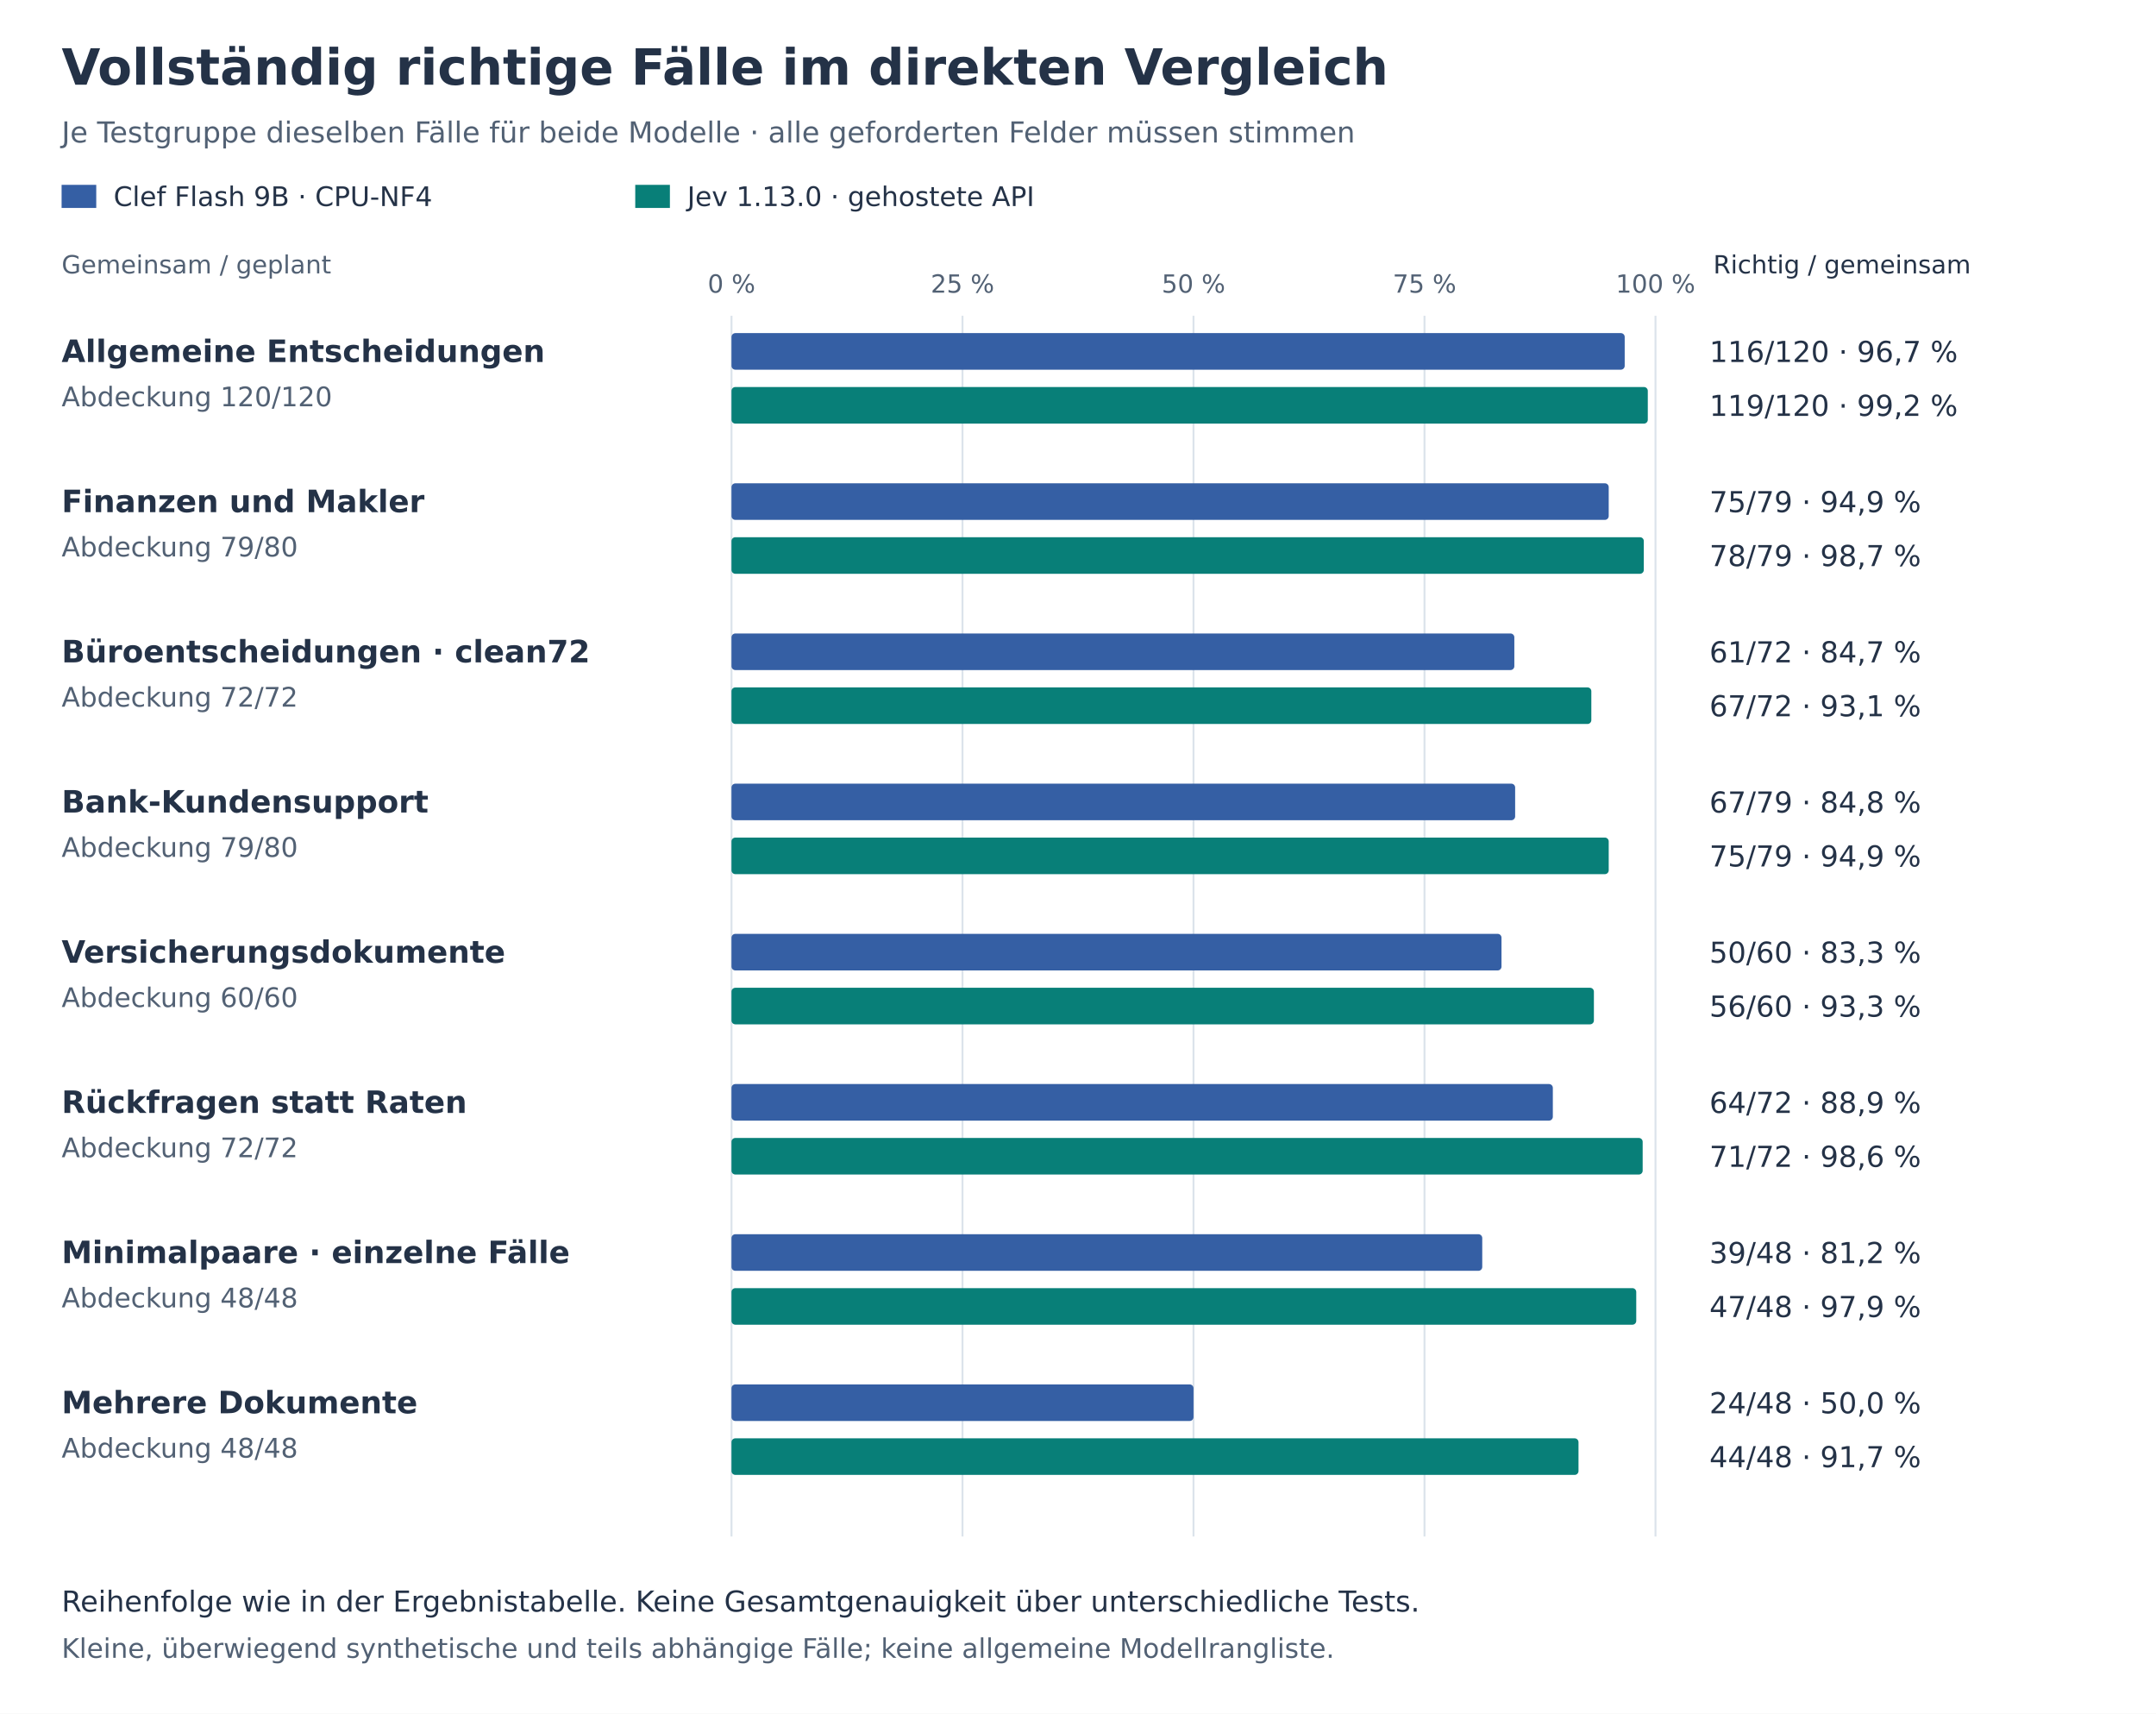
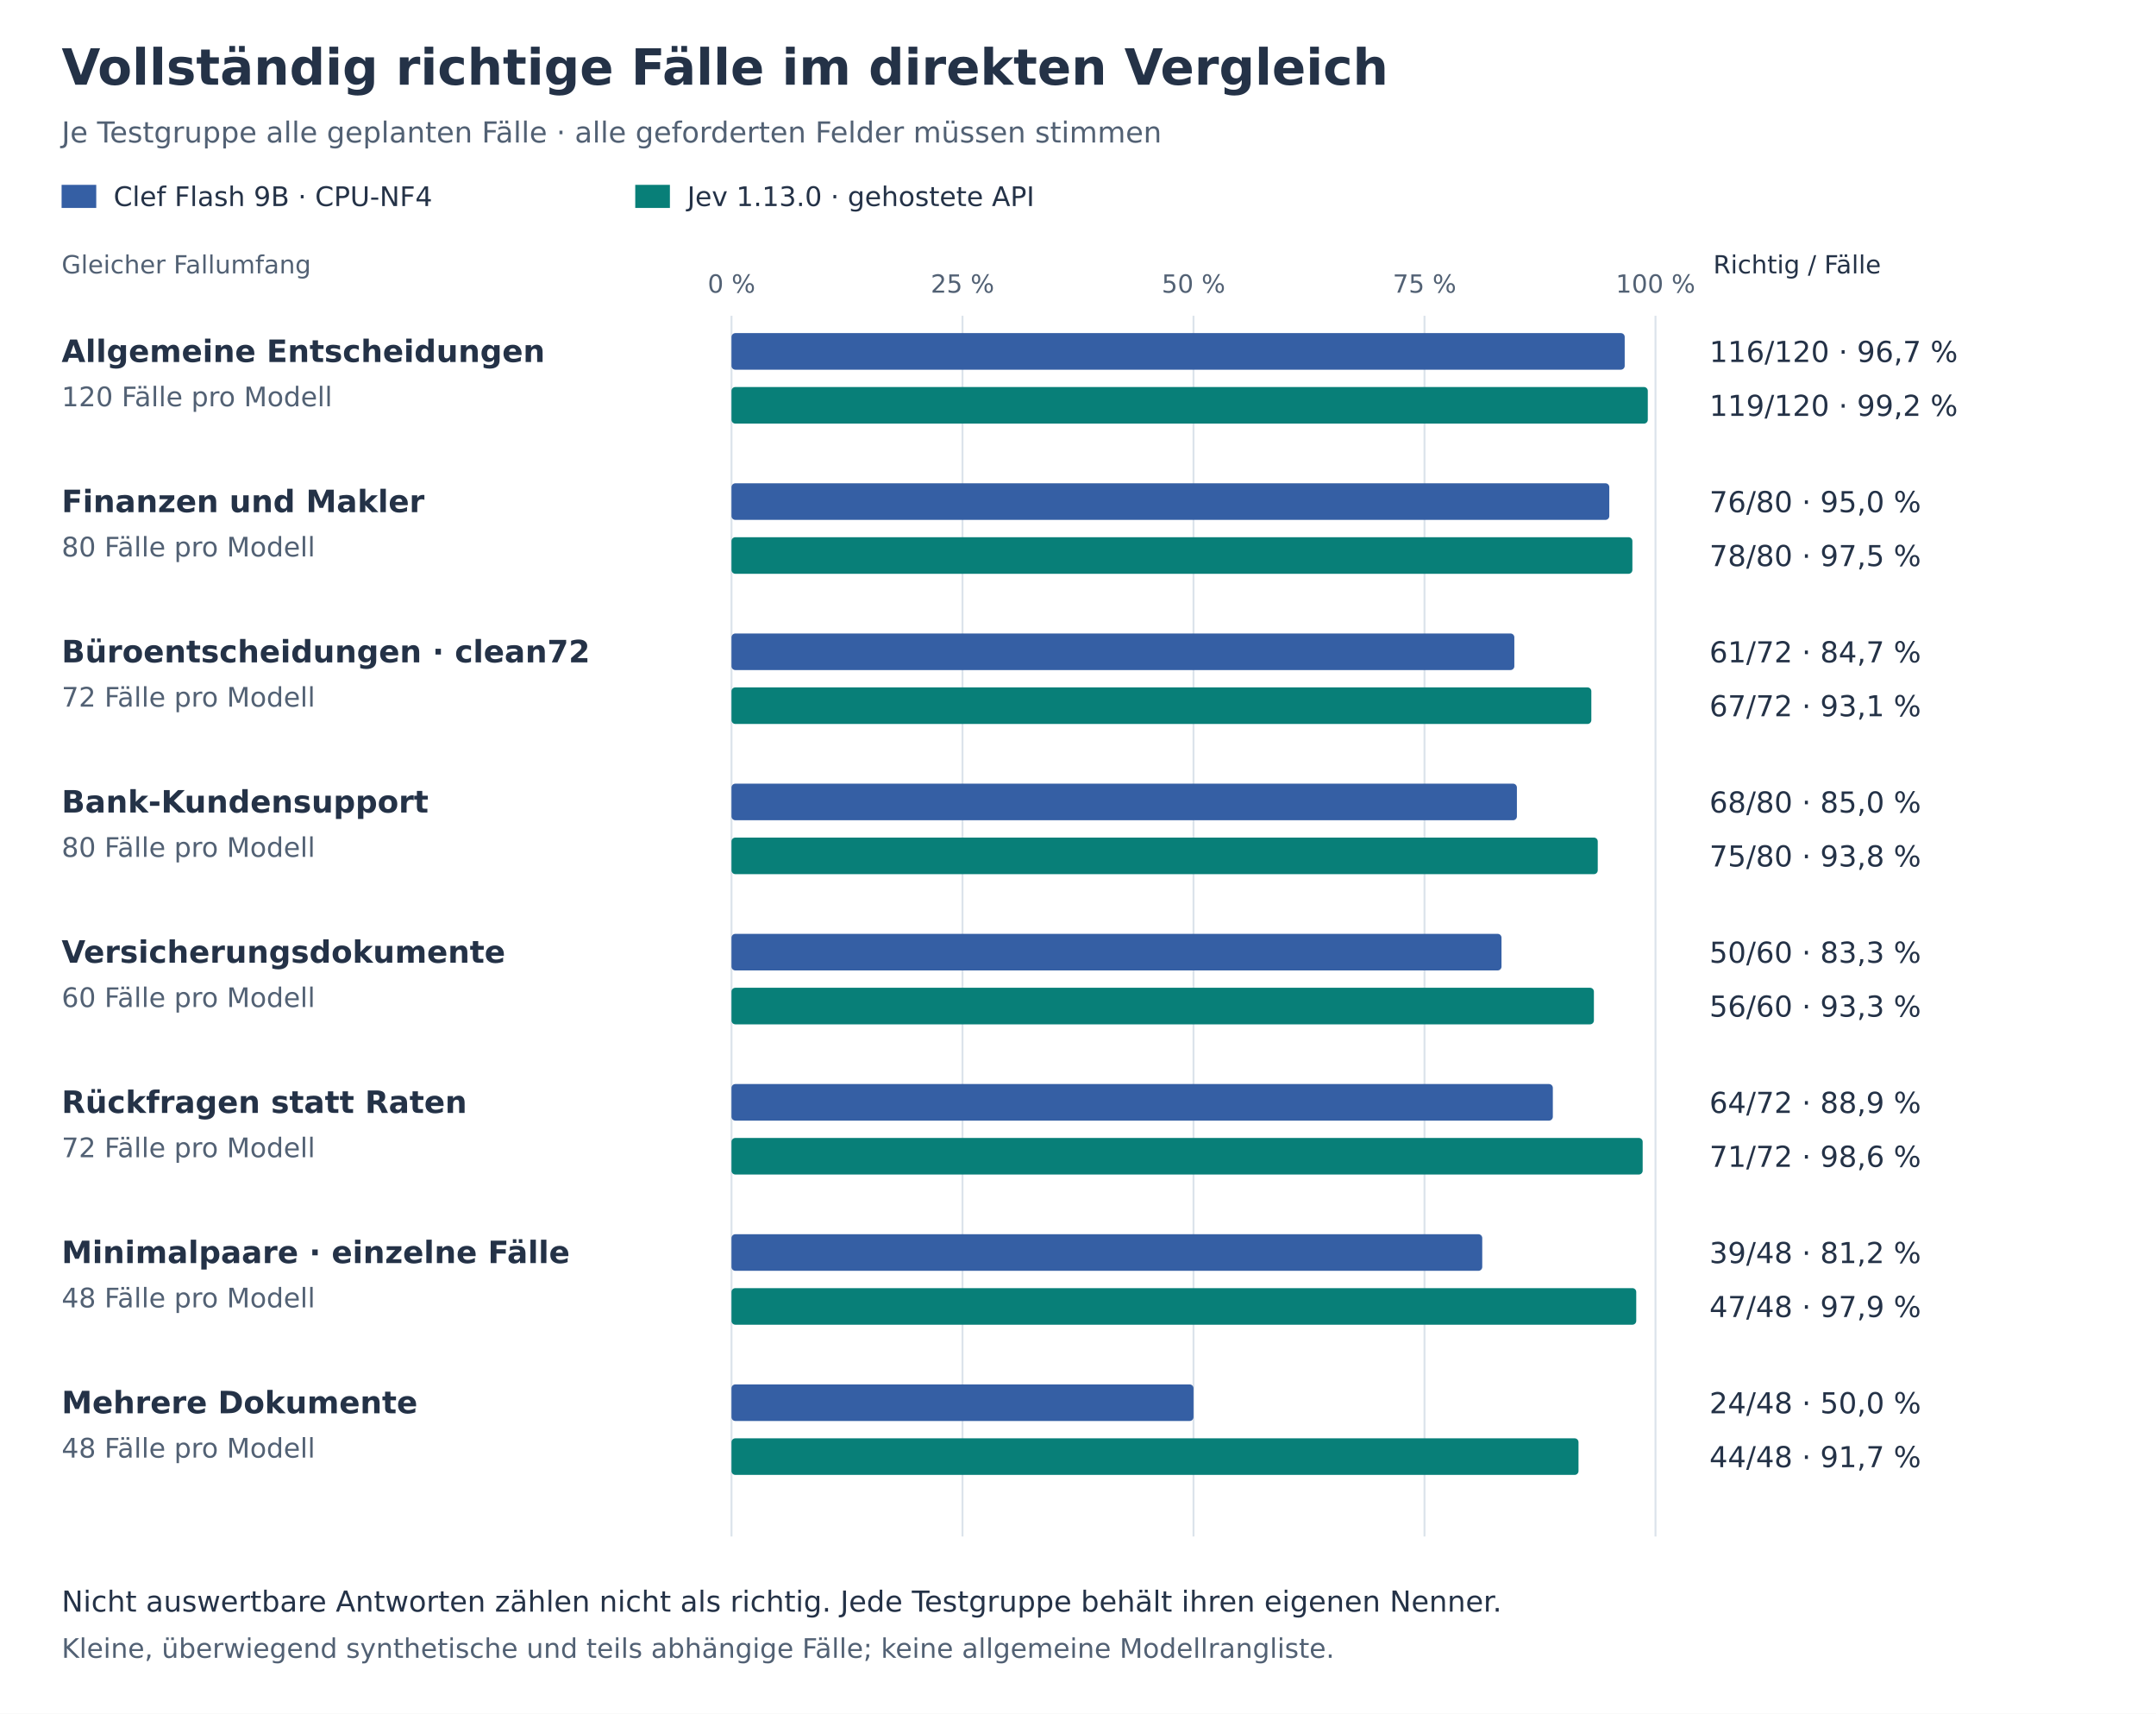
<svg xmlns="http://www.w3.org/2000/svg" width="1120" height="890" viewBox="0 0 1120 890" role="img" aria-labelledby="title desc">
  <g font-family="DejaVu Sans, Arial, sans-serif">
    <rect x="0" y="0" width="1120.000" height="890" rx="0" fill="#ffffff" />
    <text x="32" y="44" font-size="26" fill="#243247" font-weight="bold" text-anchor="start">Vollständig richtige Fälle im direkten Vergleich</text>
-     <text x="32" y="74" font-size="15" fill="#526174" font-weight="normal" text-anchor="start">Je Testgruppe dieselben Fälle für beide Modelle · alle geforderten Felder müssen stimmen</text>
+     <text x="32" y="74" font-size="15" fill="#526174" font-weight="normal" text-anchor="start">Je Testgruppe alle geplanten Fälle · alle geforderten Felder müssen stimmen</text>
    <rect x="32" y="96" width="18.000" height="12" rx="0" fill="#355fa4" />
    <text x="59" y="107" font-size="14" fill="#243247" font-weight="normal" text-anchor="start">Clef Flash 9B · CPU-NF4</text>
    <rect x="330" y="96" width="18.000" height="12" rx="0" fill="#087f78" />
    <text x="357" y="107" font-size="14" fill="#243247" font-weight="normal" text-anchor="start">Jev 1.13.0 · gehostete API</text>
-     <text x="890" y="142" font-size="13" fill="#243247" font-weight="normal" text-anchor="start">Richtig / gemeinsam</text>
-     <text x="32" y="142" font-size="13" fill="#526174" font-weight="normal" text-anchor="start">Gemeinsam / geplant</text>
+     <text x="890" y="142" font-size="13" fill="#243247" font-weight="normal" text-anchor="start">Richtig / Fälle</text>
+     <text x="32" y="142" font-size="13" fill="#526174" font-weight="normal" text-anchor="start">Gleicher Fallumfang</text>
    <path d="M 380.0 164 V 798" stroke="#dce3eb" stroke-width="1" />
    <text x="380.0" y="152" font-size="13" fill="#526174" font-weight="normal" text-anchor="middle">0 %</text>
    <path d="M 500.0 164 V 798" stroke="#dce3eb" stroke-width="1" />
    <text x="500.0" y="152" font-size="13" fill="#526174" font-weight="normal" text-anchor="middle">25 %</text>
    <path d="M 620.0 164 V 798" stroke="#dce3eb" stroke-width="1" />
    <text x="620.0" y="152" font-size="13" fill="#526174" font-weight="normal" text-anchor="middle">50 %</text>
    <path d="M 740.0 164 V 798" stroke="#dce3eb" stroke-width="1" />
    <text x="740.0" y="152" font-size="13" fill="#526174" font-weight="normal" text-anchor="middle">75 %</text>
    <path d="M 860.0 164 V 798" stroke="#dce3eb" stroke-width="1" />
    <text x="860.0" y="152" font-size="13" fill="#526174" font-weight="normal" text-anchor="middle">100 %</text>
    <text x="32" y="188" font-size="16" fill="#243247" font-weight="bold" text-anchor="start">Allgemeine Entscheidungen</text>
-     <text x="32" y="211" font-size="14" fill="#526174" font-weight="normal" text-anchor="start">Abdeckung 120/120</text>
+     <text x="32" y="211" font-size="14" fill="#526174" font-weight="normal" text-anchor="start">120 Fälle pro Modell</text>
    <rect x="380" y="173" width="464.000" height="19" rx="2" fill="#355fa4" />
    <text x="888" y="188" font-size="15" fill="#243247" font-weight="normal" text-anchor="start">116/120  ·  96,7 %</text>
    <rect x="380" y="201" width="476.000" height="19" rx="2" fill="#087f78" />
    <text x="888" y="216" font-size="15" fill="#243247" font-weight="normal" text-anchor="start">119/120  ·  99,2 %</text>
    <text x="32" y="266" font-size="16" fill="#243247" font-weight="bold" text-anchor="start">Finanzen und Makler</text>
-     <text x="32" y="289" font-size="14" fill="#526174" font-weight="normal" text-anchor="start">Abdeckung 79/80</text>
-     <rect x="380" y="251" width="455.696" height="19" rx="2" fill="#355fa4" />
-     <text x="888" y="266" font-size="15" fill="#243247" font-weight="normal" text-anchor="start">75/79  ·  94,9 %</text>
-     <rect x="380" y="279" width="473.924" height="19" rx="2" fill="#087f78" />
-     <text x="888" y="294" font-size="15" fill="#243247" font-weight="normal" text-anchor="start">78/79  ·  98,7 %</text>
+     <text x="32" y="289" font-size="14" fill="#526174" font-weight="normal" text-anchor="start">80 Fälle pro Modell</text>
+     <rect x="380" y="251" width="456.000" height="19" rx="2" fill="#355fa4" />
+     <text x="888" y="266" font-size="15" fill="#243247" font-weight="normal" text-anchor="start">76/80  ·  95,0 %</text>
+     <rect x="380" y="279" width="468.000" height="19" rx="2" fill="#087f78" />
+     <text x="888" y="294" font-size="15" fill="#243247" font-weight="normal" text-anchor="start">78/80  ·  97,5 %</text>
    <text x="32" y="344" font-size="16" fill="#243247" font-weight="bold" text-anchor="start">Büroentscheidungen · clean72</text>
-     <text x="32" y="367" font-size="14" fill="#526174" font-weight="normal" text-anchor="start">Abdeckung 72/72</text>
+     <text x="32" y="367" font-size="14" fill="#526174" font-weight="normal" text-anchor="start">72 Fälle pro Modell</text>
    <rect x="380" y="329" width="406.667" height="19" rx="2" fill="#355fa4" />
    <text x="888" y="344" font-size="15" fill="#243247" font-weight="normal" text-anchor="start">61/72  ·  84,7 %</text>
    <rect x="380" y="357" width="446.667" height="19" rx="2" fill="#087f78" />
    <text x="888" y="372" font-size="15" fill="#243247" font-weight="normal" text-anchor="start">67/72  ·  93,1 %</text>
    <text x="32" y="422" font-size="16" fill="#243247" font-weight="bold" text-anchor="start">Bank-Kundensupport</text>
-     <text x="32" y="445" font-size="14" fill="#526174" font-weight="normal" text-anchor="start">Abdeckung 79/80</text>
-     <rect x="380" y="407" width="407.089" height="19" rx="2" fill="#355fa4" />
-     <text x="888" y="422" font-size="15" fill="#243247" font-weight="normal" text-anchor="start">67/79  ·  84,8 %</text>
-     <rect x="380" y="435" width="455.696" height="19" rx="2" fill="#087f78" />
-     <text x="888" y="450" font-size="15" fill="#243247" font-weight="normal" text-anchor="start">75/79  ·  94,9 %</text>
+     <text x="32" y="445" font-size="14" fill="#526174" font-weight="normal" text-anchor="start">80 Fälle pro Modell</text>
+     <rect x="380" y="407" width="408.000" height="19" rx="2" fill="#355fa4" />
+     <text x="888" y="422" font-size="15" fill="#243247" font-weight="normal" text-anchor="start">68/80  ·  85,0 %</text>
+     <rect x="380" y="435" width="450.000" height="19" rx="2" fill="#087f78" />
+     <text x="888" y="450" font-size="15" fill="#243247" font-weight="normal" text-anchor="start">75/80  ·  93,8 %</text>
    <text x="32" y="500" font-size="16" fill="#243247" font-weight="bold" text-anchor="start">Versicherungsdokumente</text>
-     <text x="32" y="523" font-size="14" fill="#526174" font-weight="normal" text-anchor="start">Abdeckung 60/60</text>
+     <text x="32" y="523" font-size="14" fill="#526174" font-weight="normal" text-anchor="start">60 Fälle pro Modell</text>
    <rect x="380" y="485" width="400.000" height="19" rx="2" fill="#355fa4" />
    <text x="888" y="500" font-size="15" fill="#243247" font-weight="normal" text-anchor="start">50/60  ·  83,3 %</text>
    <rect x="380" y="513" width="448.000" height="19" rx="2" fill="#087f78" />
    <text x="888" y="528" font-size="15" fill="#243247" font-weight="normal" text-anchor="start">56/60  ·  93,3 %</text>
    <text x="32" y="578" font-size="16" fill="#243247" font-weight="bold" text-anchor="start">Rückfragen statt Raten</text>
-     <text x="32" y="601" font-size="14" fill="#526174" font-weight="normal" text-anchor="start">Abdeckung 72/72</text>
+     <text x="32" y="601" font-size="14" fill="#526174" font-weight="normal" text-anchor="start">72 Fälle pro Modell</text>
    <rect x="380" y="563" width="426.667" height="19" rx="2" fill="#355fa4" />
    <text x="888" y="578" font-size="15" fill="#243247" font-weight="normal" text-anchor="start">64/72  ·  88,9 %</text>
    <rect x="380" y="591" width="473.333" height="19" rx="2" fill="#087f78" />
    <text x="888" y="606" font-size="15" fill="#243247" font-weight="normal" text-anchor="start">71/72  ·  98,6 %</text>
    <text x="32" y="656" font-size="16" fill="#243247" font-weight="bold" text-anchor="start">Minimalpaare · einzelne Fälle</text>
-     <text x="32" y="679" font-size="14" fill="#526174" font-weight="normal" text-anchor="start">Abdeckung 48/48</text>
+     <text x="32" y="679" font-size="14" fill="#526174" font-weight="normal" text-anchor="start">48 Fälle pro Modell</text>
    <rect x="380" y="641" width="390.000" height="19" rx="2" fill="#355fa4" />
    <text x="888" y="656" font-size="15" fill="#243247" font-weight="normal" text-anchor="start">39/48  ·  81,2 %</text>
    <rect x="380" y="669" width="470.000" height="19" rx="2" fill="#087f78" />
    <text x="888" y="684" font-size="15" fill="#243247" font-weight="normal" text-anchor="start">47/48  ·  97,9 %</text>
    <text x="32" y="734" font-size="16" fill="#243247" font-weight="bold" text-anchor="start">Mehrere Dokumente</text>
-     <text x="32" y="757" font-size="14" fill="#526174" font-weight="normal" text-anchor="start">Abdeckung 48/48</text>
+     <text x="32" y="757" font-size="14" fill="#526174" font-weight="normal" text-anchor="start">48 Fälle pro Modell</text>
    <rect x="380" y="719" width="240.000" height="19" rx="2" fill="#355fa4" />
    <text x="888" y="734" font-size="15" fill="#243247" font-weight="normal" text-anchor="start">24/48  ·  50,0 %</text>
    <rect x="380" y="747" width="440.000" height="19" rx="2" fill="#087f78" />
    <text x="888" y="762" font-size="15" fill="#243247" font-weight="normal" text-anchor="start">44/48  ·  91,7 %</text>
-     <text x="32" y="837" font-size="15" fill="#243247" font-weight="normal" text-anchor="start">Reihenfolge wie in der Ergebnistabelle. Keine Gesamtgenauigkeit über unterschiedliche Tests.</text>
+     <text x="32" y="837" font-size="15" fill="#243247" font-weight="normal" text-anchor="start">Nicht auswertbare Antworten zählen nicht als richtig. Jede Testgruppe behält ihren eigenen Nenner.</text>
    <text x="32" y="861" font-size="14" fill="#526174" font-weight="normal" text-anchor="start">Kleine, überwiegend synthetische und teils abhängige Fälle; keine allgemeine Modellrangliste.</text>
  </g>
</svg>
